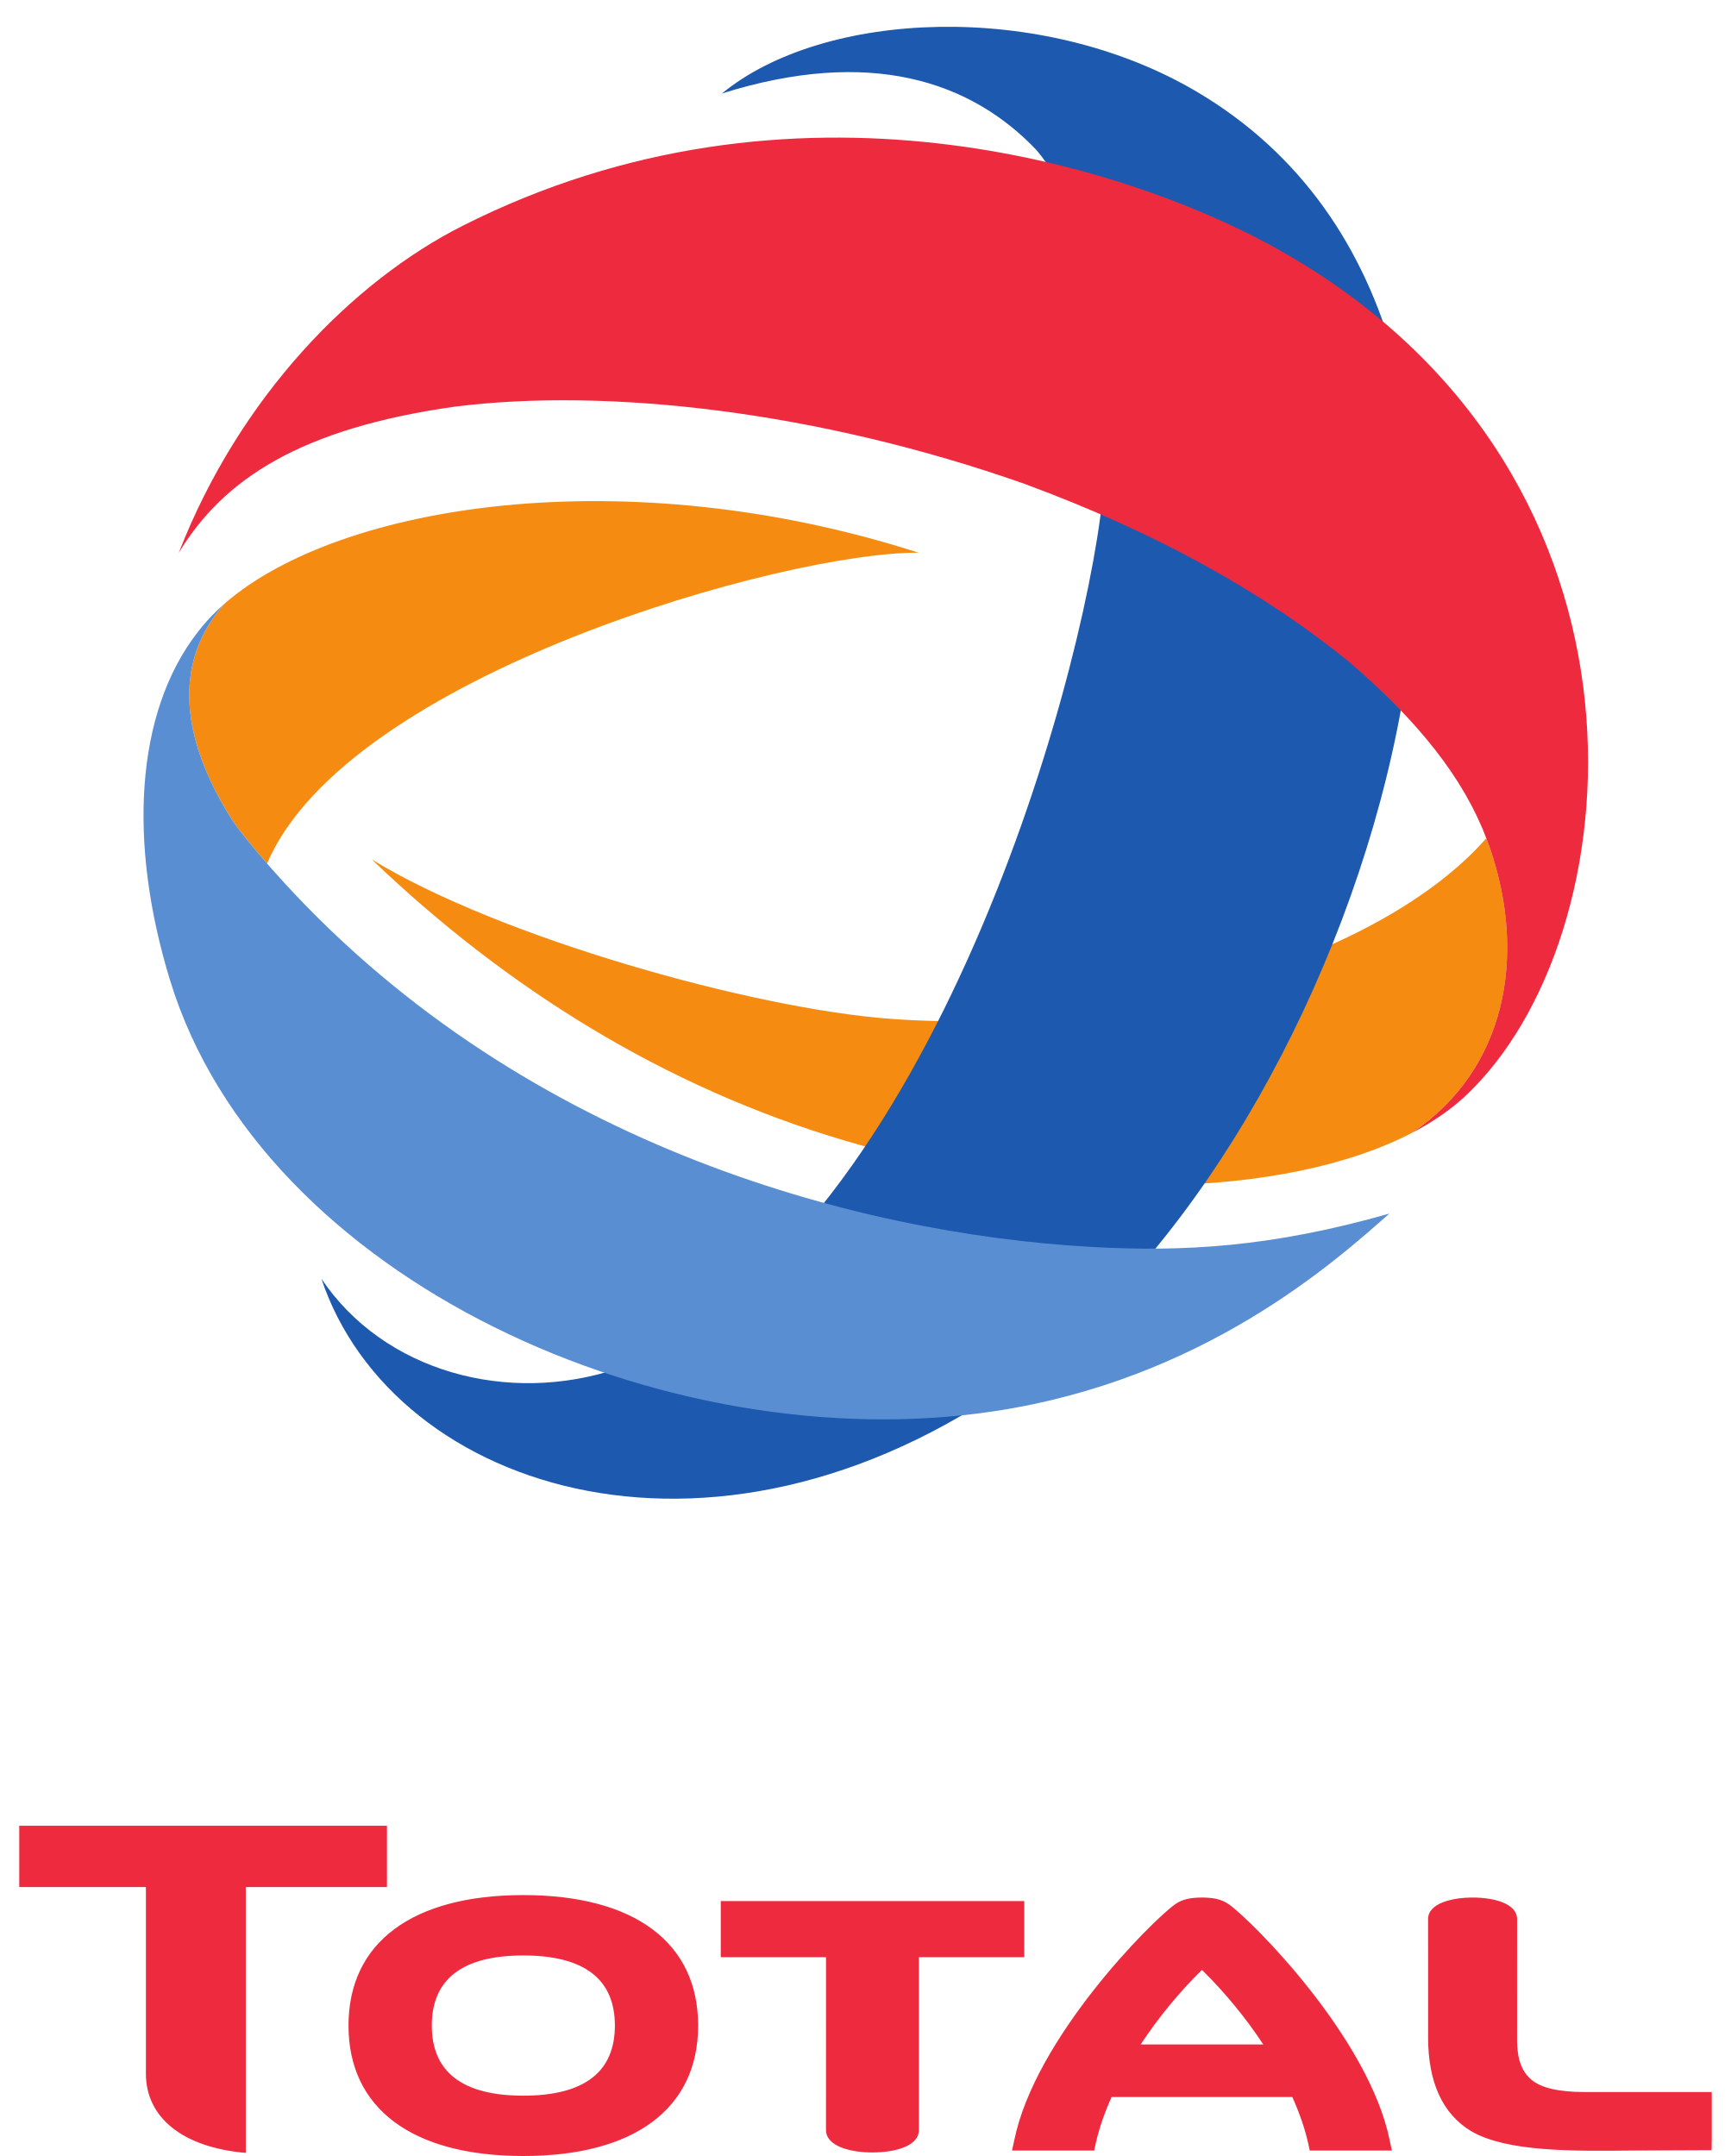
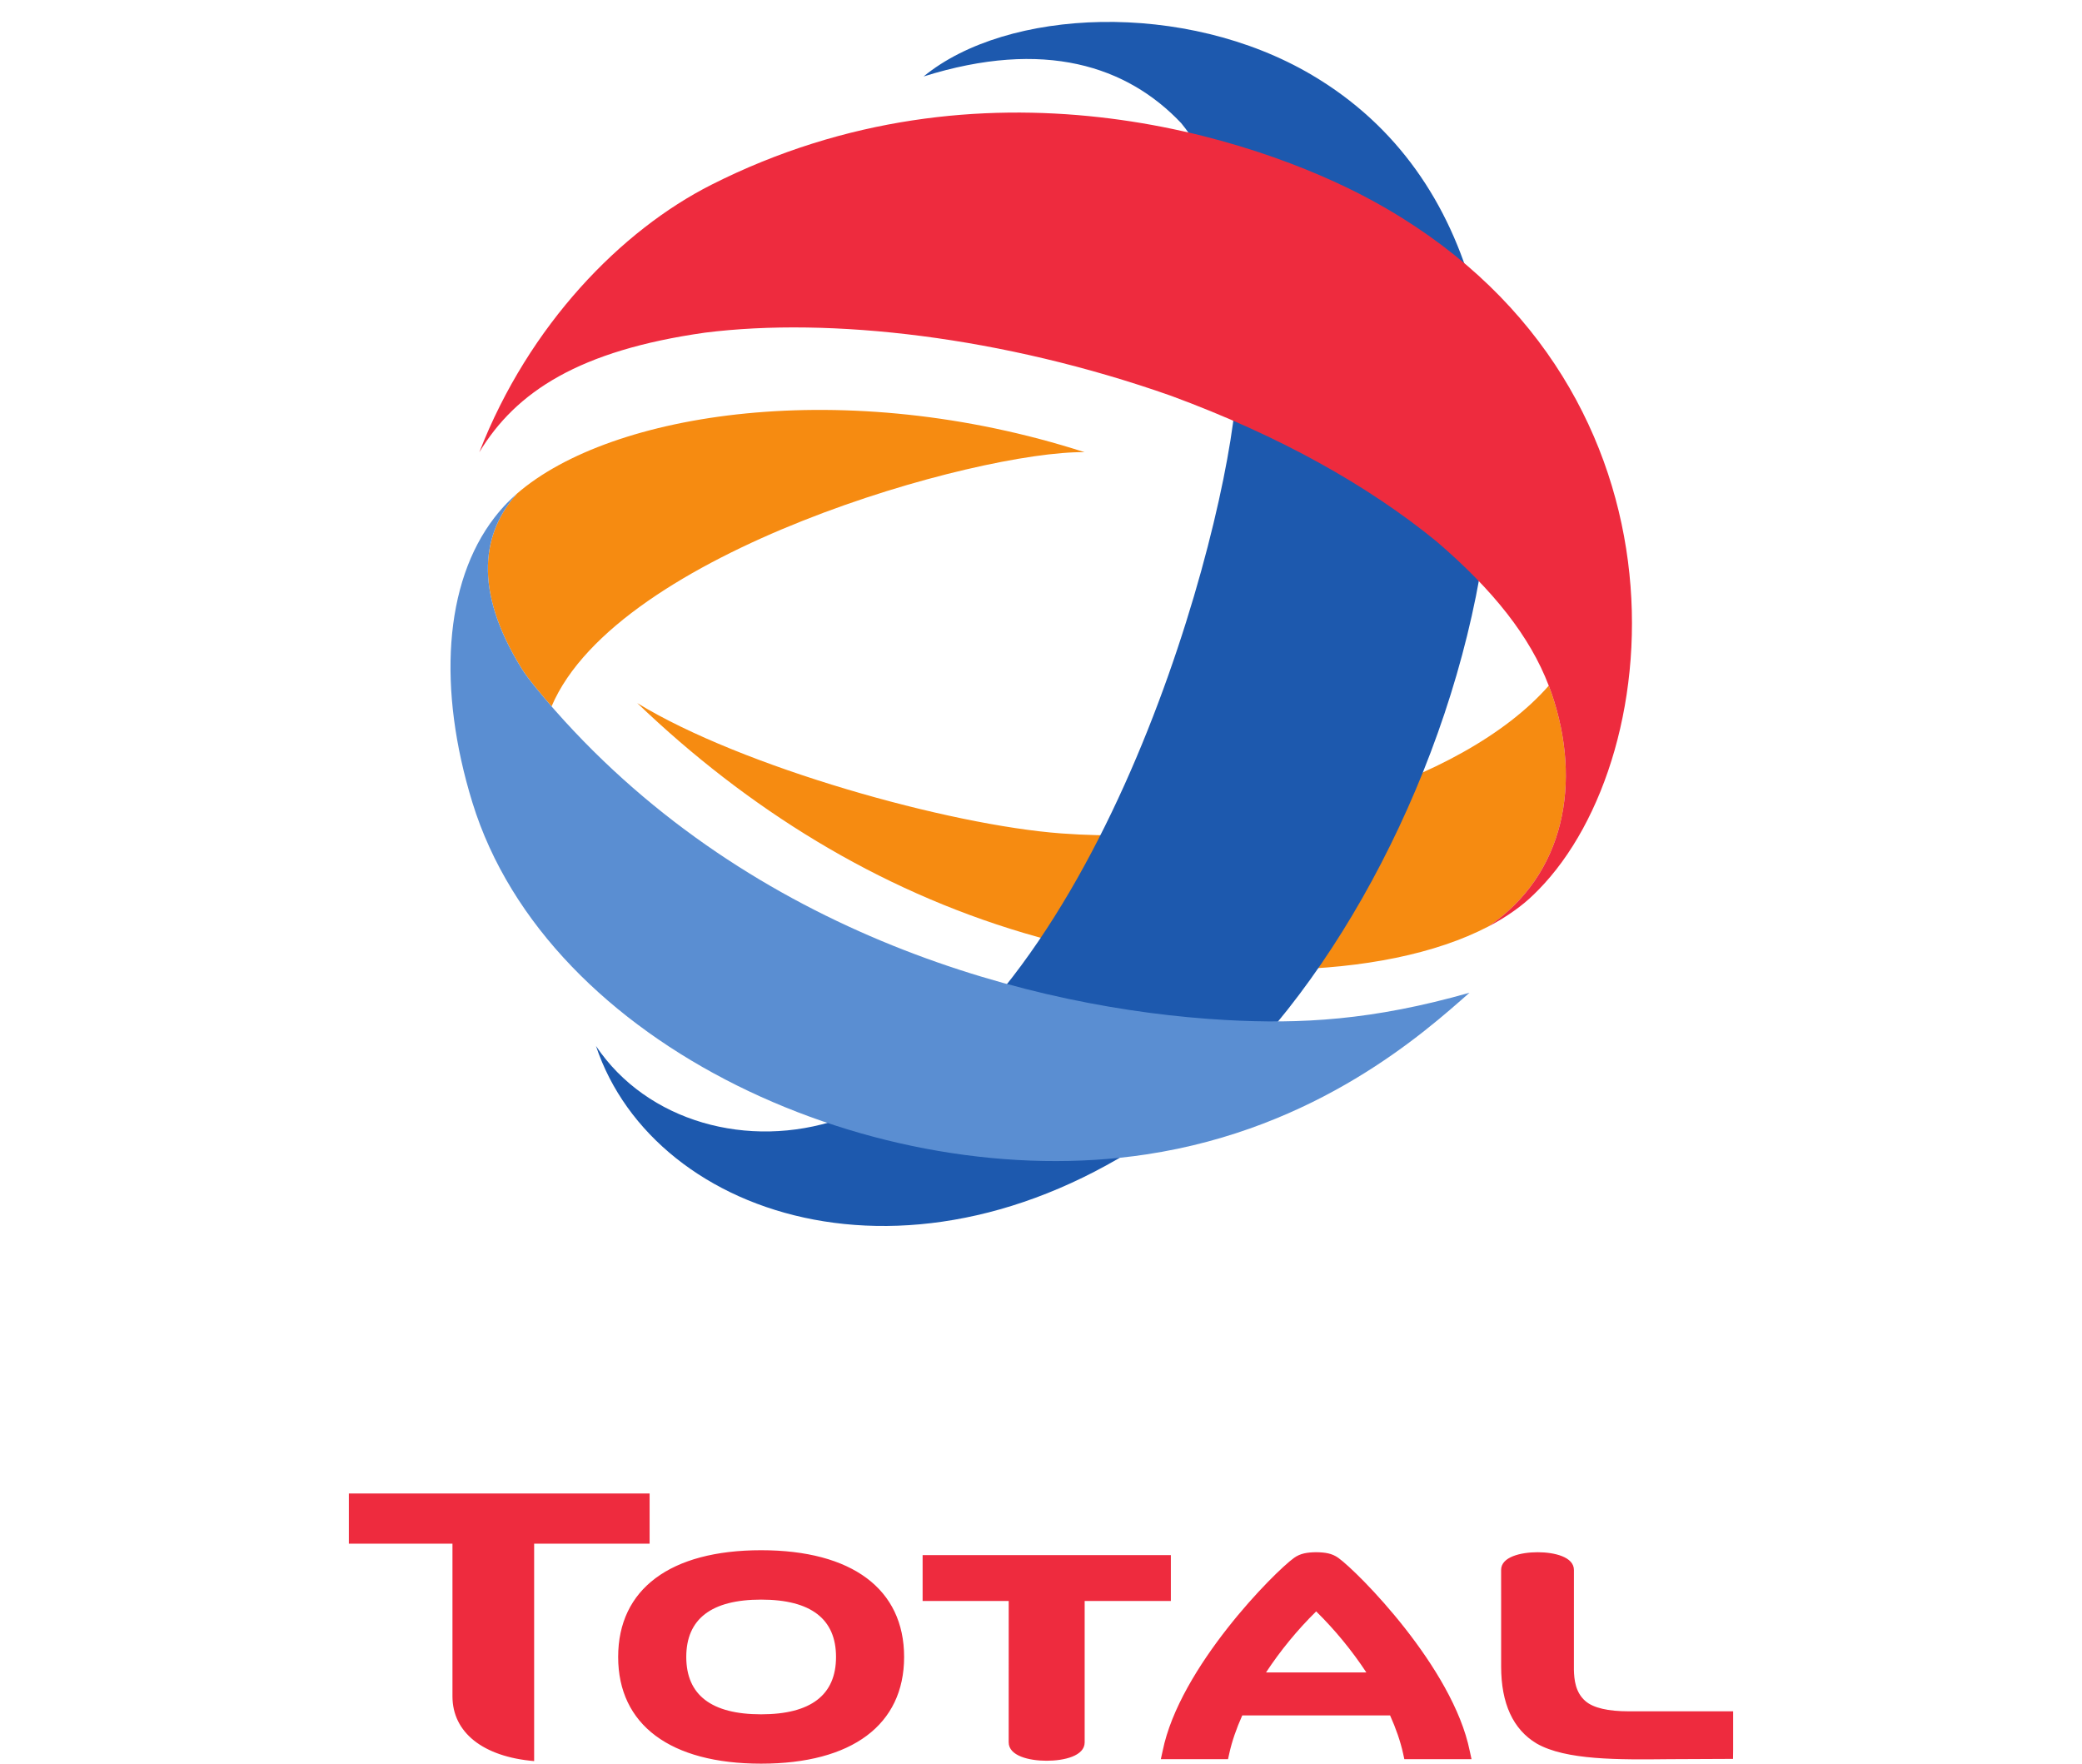
- <svg xmlns="http://www.w3.org/2000/svg" height="2500" viewBox="17.717 6.452 708.661 902.806" width="2007">
+ <svg xmlns="http://www.w3.org/2000/svg" height="1700" viewBox="17.717 6.452 708.661 902.806" width="2007">
  <path d="m633.413 361.298c-.451-1.29-.934-2.57-1.427-3.86-44.059 50.332-152.203 82.852-249.564 75.634-57.371-4.248-163.523-33.946-217.076-66.718 56.585 54.203 122.863 95.399 197.826 117.66 89.136 26.477 184.179 24.651 237.773-3.242 39.234-26.499 48.14-73.81 32.468-119.474" fill="#f68b11" />
  <path d="m510.77 44.868c175.524 103.665 71.125 429.62-68.49 534.334-129.891 97.413-268.07 52.504-298.05-37.303 26.13 38.919 78.11 53.07 124.236 37.586 128.212-51.413 194.28-283.71 202.83-364.38 5.717-69.467-3.378-116.138-27.474-145.616-27.61-29.184-69.991-43.325-131.874-23.897 42.58-34.995 133.794-39.14 198.823-.724" fill="#1d59ae" />
  <path d="m608.95 476.208c.713-.44 1.416-.891 2.13-1.363.135-.084.272-.168.398-.263 3.587-2.38 7.165-5.056 10.438-8.004a104.567 104.567 0 0 0 4.678-4.51c68.24-69.258 82.737-261.87-85.454-353.209-59.91-32.53-199.043-77.995-337.86-7.815-45.938 23.225-93.312 71.46-118.782 136.92 18.788-31.105 51.36-52.148 115.56-61.233 64.013-8.046 152.236 1.9 238.571 32.331 55.725 20.551 100.78 45.885 135.954 74.586 29.059 24.936 47.784 48.612 57.403 73.79.493 1.29.976 2.57 1.427 3.86 15.672 45.664 6.766 92.975-32.468 119.474-.052.042.053-.032 0 0 1.815-.945 3.62-1.93 5.56-3.074.273-.168.535-.325.808-.483.546-.335 1.091-.66 1.637-1.007" fill="#ee2b3e" />
  <path d="m106.213 348.772c3.189 5.13 10.49 13.795 15.273 19.281 33.695-79.264 218.387-130.814 272.822-130.142-122.328-39.38-242.316-20.603-290.519 21.222-17.518 19.533-22.973 48.769 2.424 89.64" fill="#f68b11" />
  <path d="m466.386 528.576c-98.336-5.497-241.591-43.43-343.032-158.383-.556-.64-1.186-1.353-1.868-2.14-4.783-5.486-12.084-14.151-15.273-19.28-25.397-40.871-19.942-70.107-2.424-89.64h.01c-.01.01-.02.01-.03.02-3.18 2.822-7.03 6.452-11.435 12.138-26.058 33.653-29.163 88.15-11.393 145.899 38.615 125.474 207.73 200.931 344.995 180.202 87.74-13.249 142.615-62.606 165.463-82.758-49.63 14.13-86.356 16.103-125.013 13.942" fill="#5a8ed2" />
  <path d="m228.77 800.002c-46.513 0-73.19 19.91-73.19 54.633 0 34.713 26.677 54.623 73.19 54.623 46.525 0 73.202-19.91 73.202-54.623 0-34.723-26.677-54.633-73.201-54.633m0 83.996c-25.429 0-38.321-9.882-38.321-29.363 0-19.47 12.892-29.352 38.32-29.352 25.45 0 38.343 9.882 38.343 29.352 0 19.48-12.893 29.363-38.342 29.363m82.674-81.478v23.477h44.07l-.011 72.33c0 6.966 10.47 9.442 19.428 9.442 8.99 0 19.47-2.455 19.47-9.41v-72.362h44.122v-23.478zm361.558 79.946c-10.679 0-18.137-1.73-22.166-5.172-5.203-4.416-5.853-11.015-5.98-16.092l.011-51.098c0-6.703-10.007-9.074-18.567-9.074-8.634 0-18.705 2.37-18.705 9.043l.01 16.228v33.223c0 18.924 6.096 32.194 18.139 39.401 14.917 8.602 41.96 8.32 68.113 8.036l32.457-.147.063-4.752v-19.596zm-602.248-7.668c0 18.452 15.558 30.914 41.815 33.149v-111.302h59.113v-25.68h-153.966v25.68h53.038zm521.693 32.162-.912-4.195c-8.644-42.811-57.288-91.685-67.285-98.85-3.263-2.33-6.724-2.822-11.33-2.896-4.594.074-8.056.567-11.319 2.896-10.007 7.165-58.64 56.039-67.284 98.85l-.924 4.196h34.398l.661-2.99c1.353-6.168 3.63-12.714 6.63-19.407h75.677c3 6.693 5.276 13.239 6.64 19.407l.65 2.99zm-105.196-44.405c7.217-10.972 15.966-21.704 25.67-31.24a192.929 192.929 0 0 1 25.68 31.24z" fill="#ee2b3e" />
</svg>
